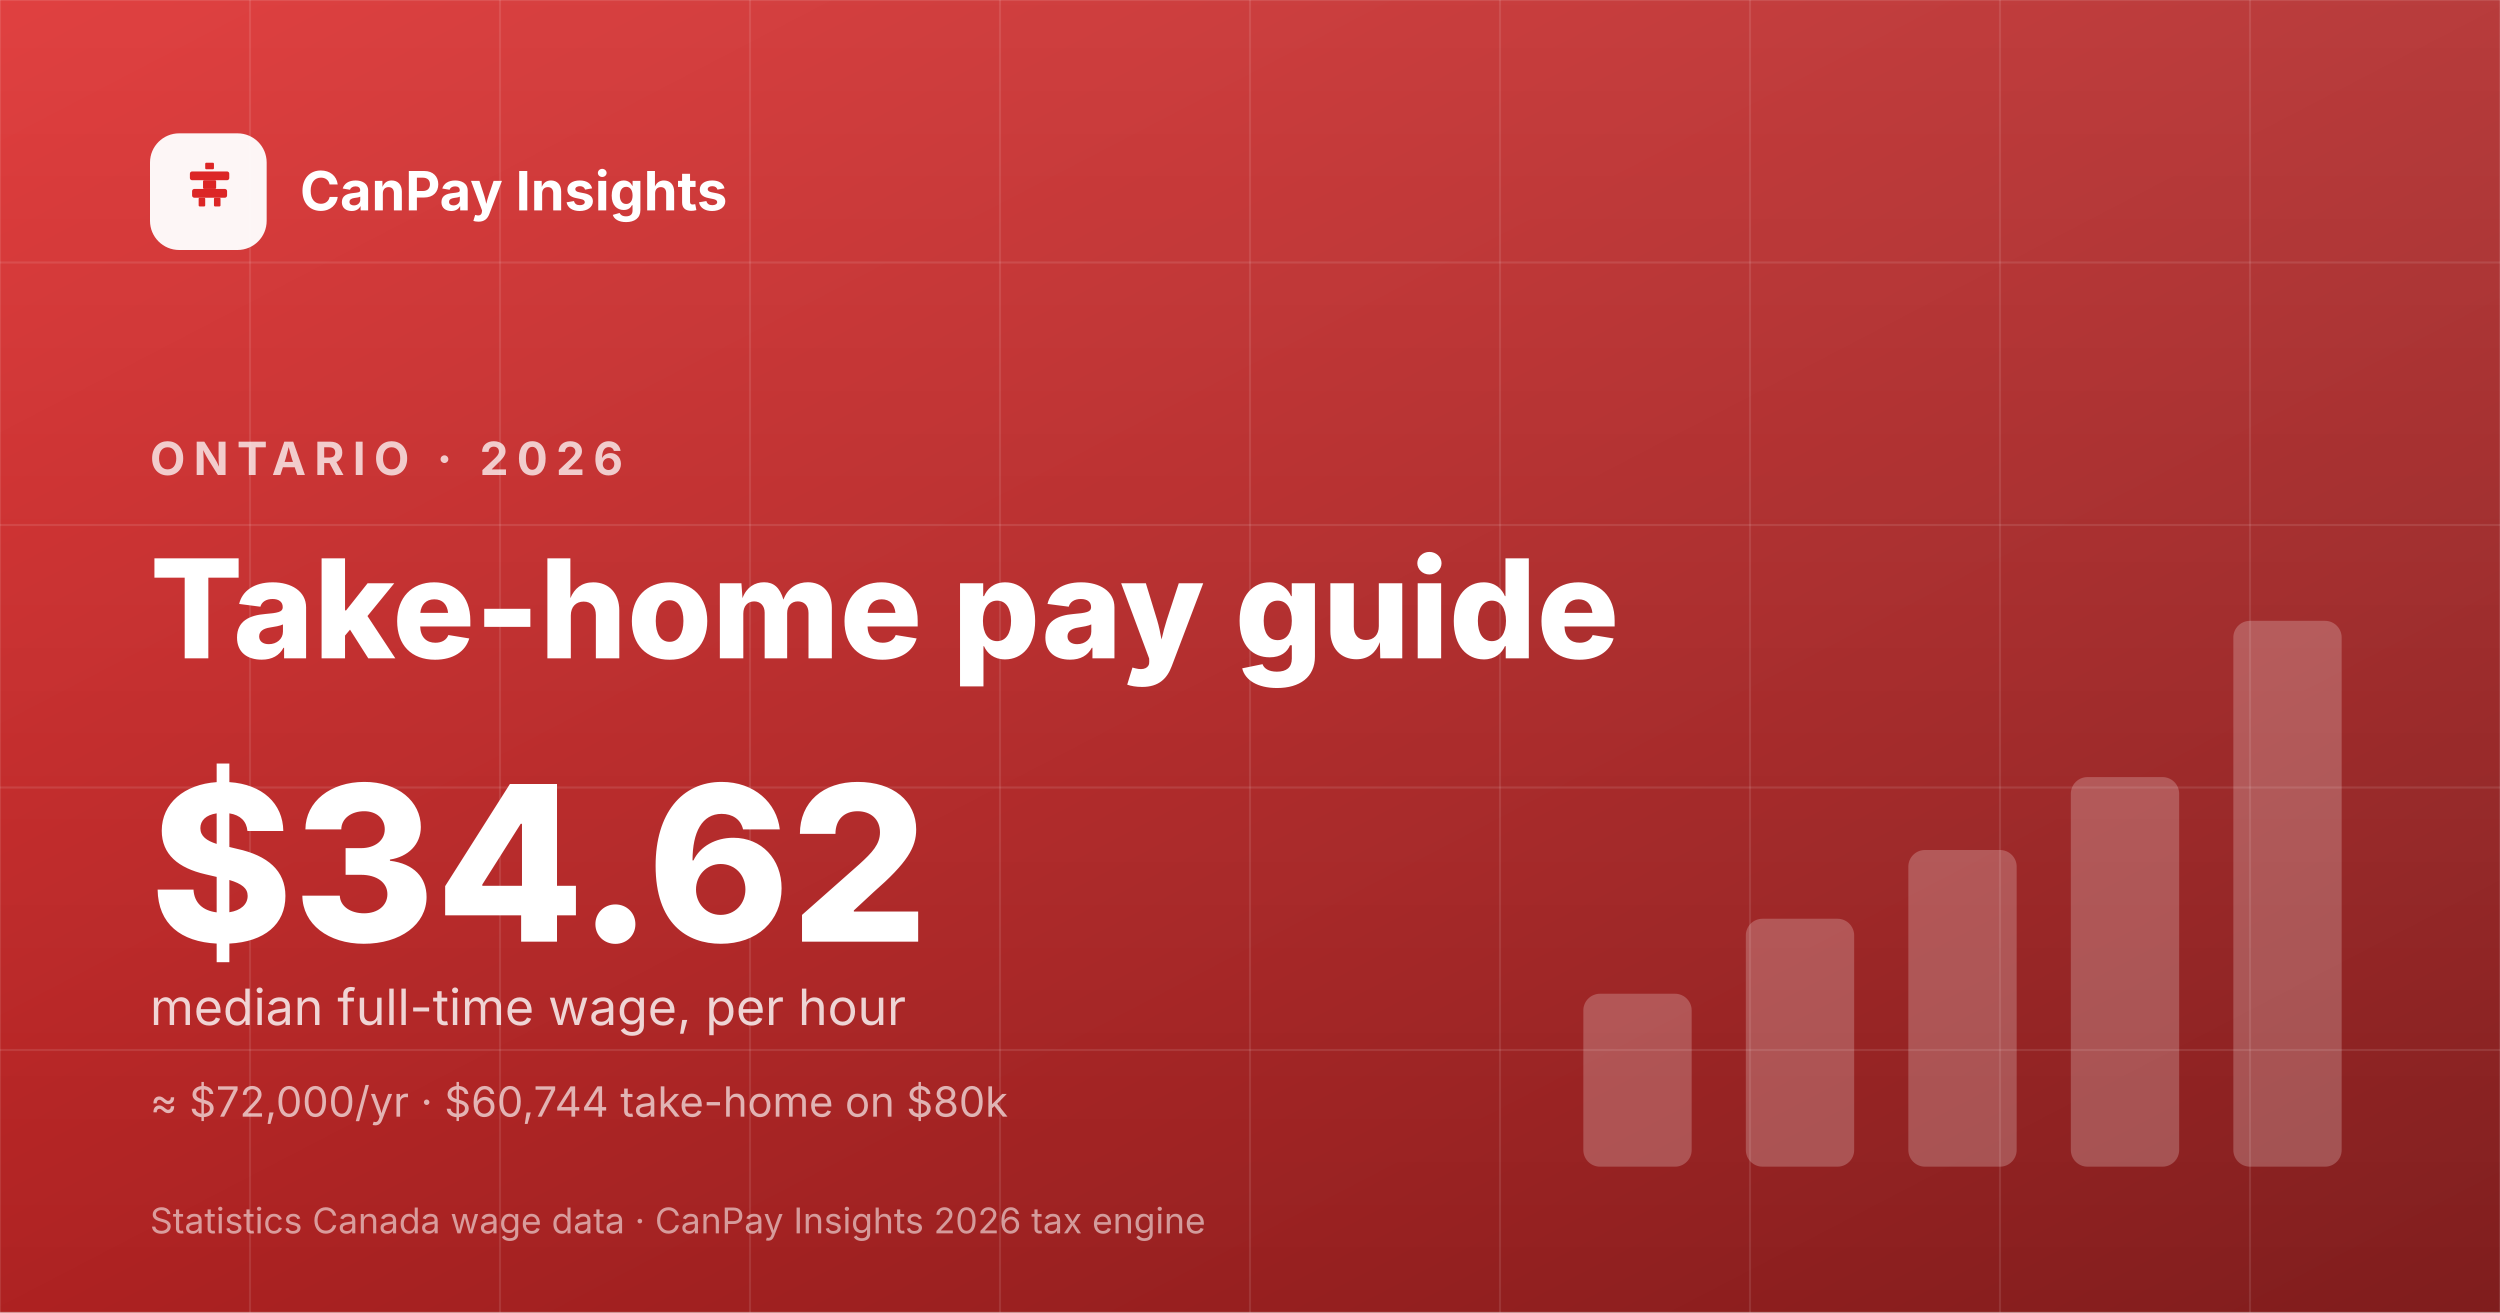
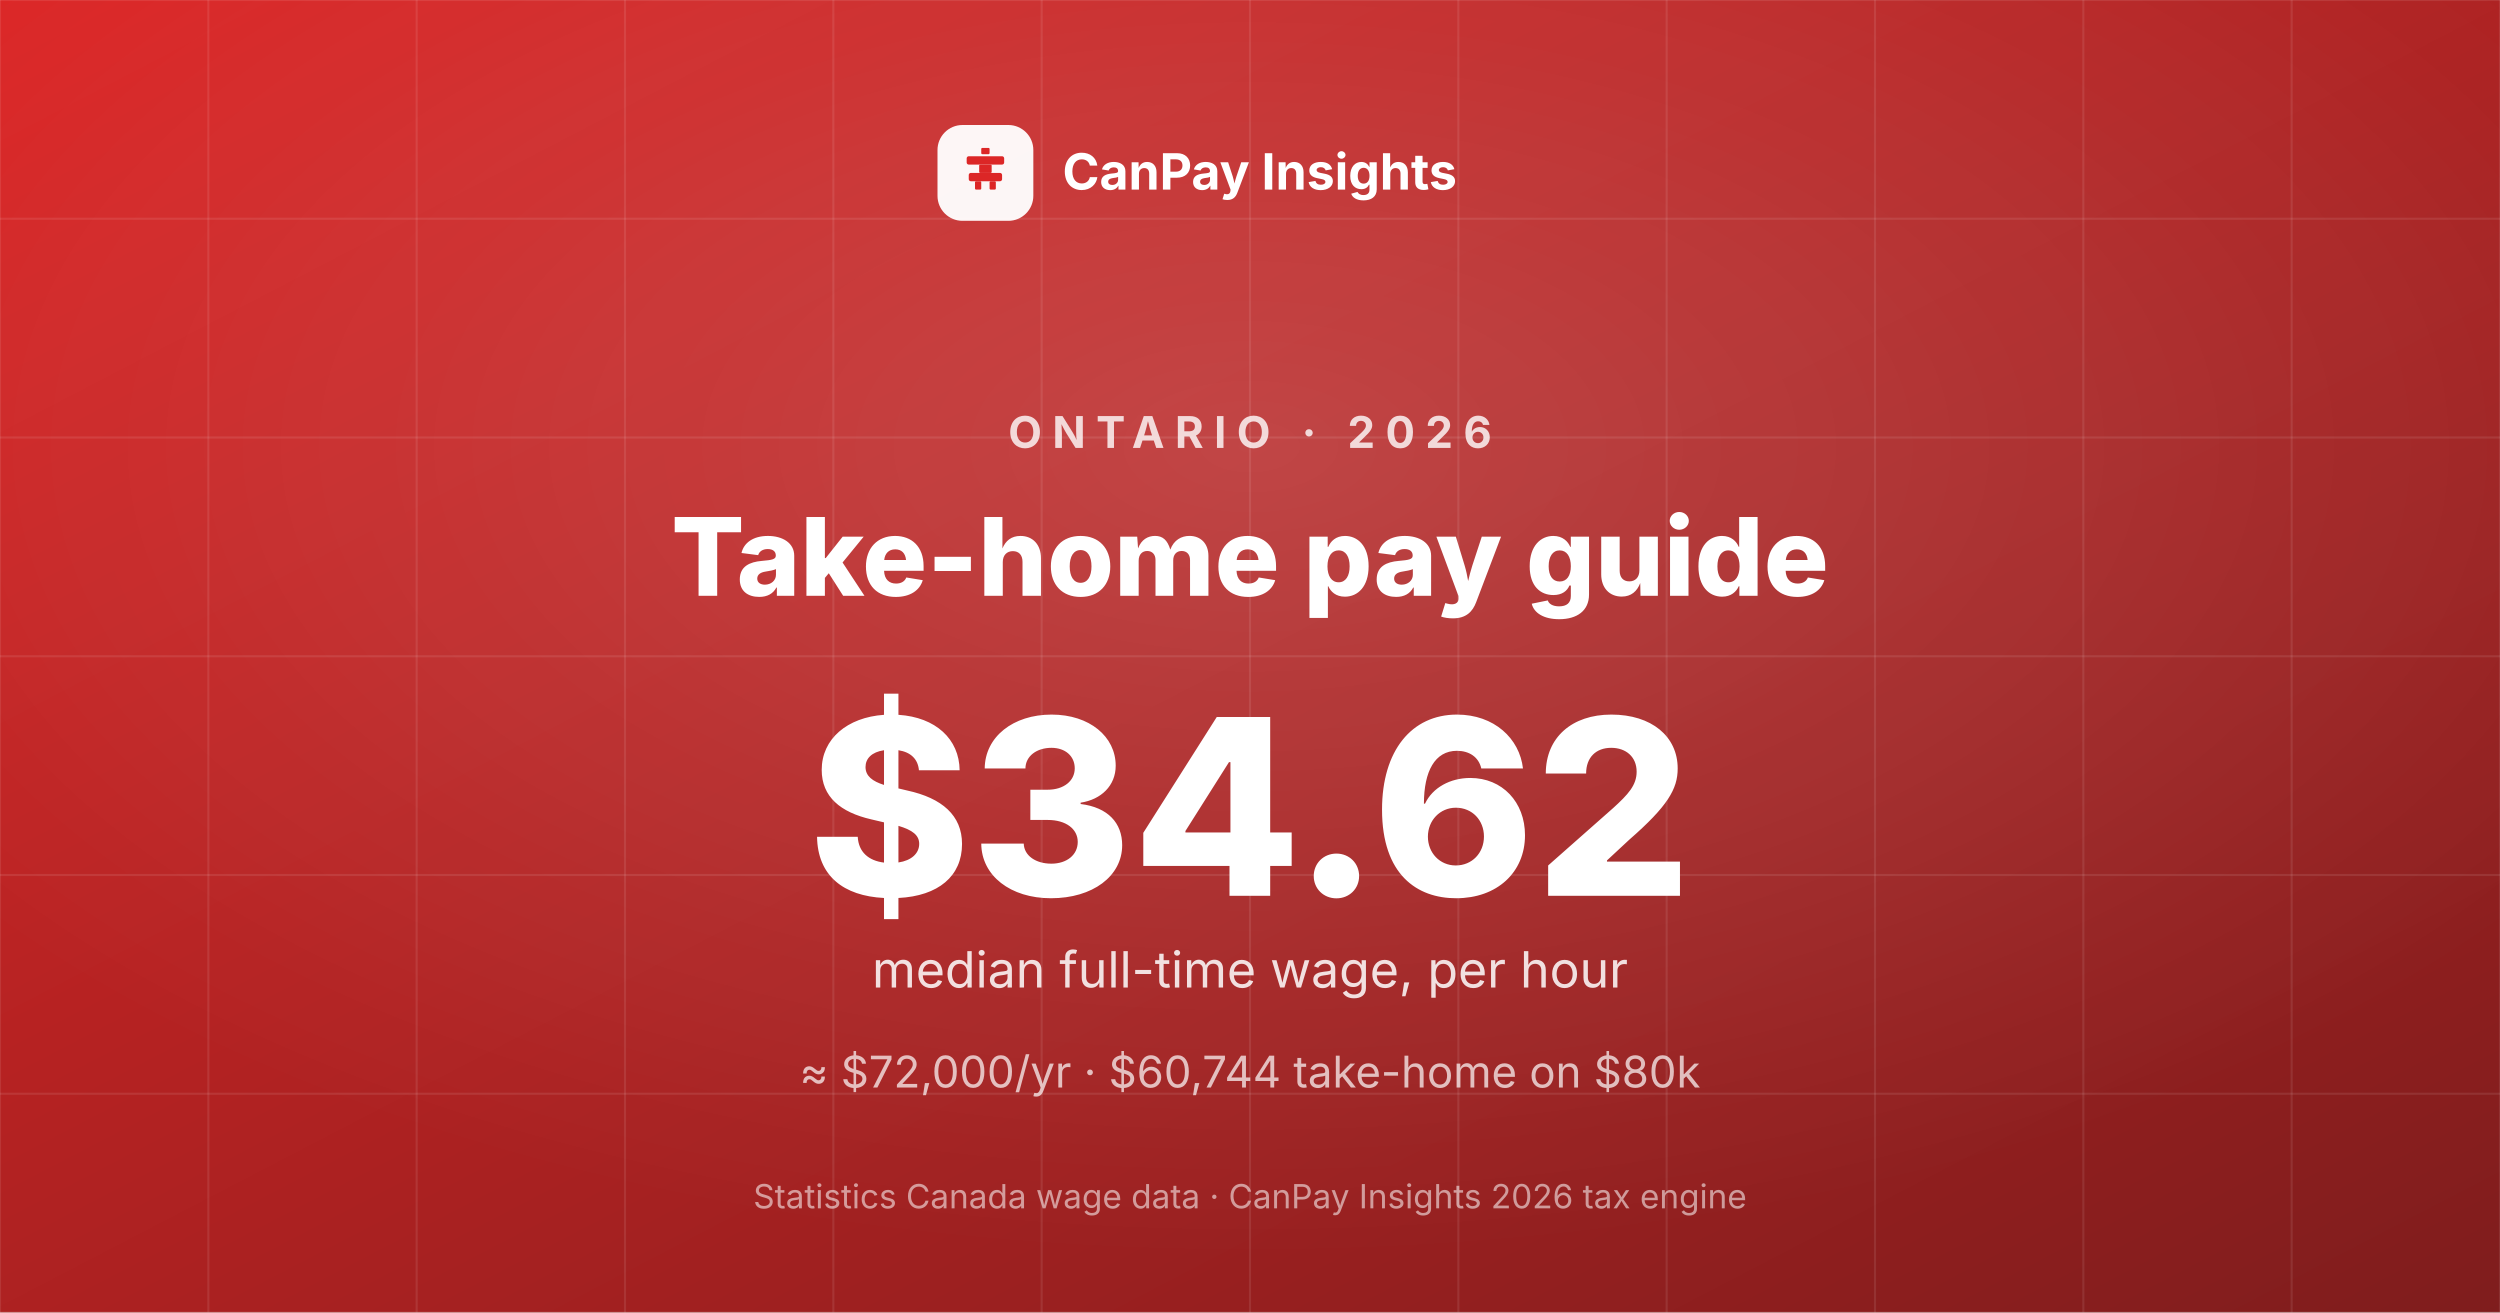
<svg xmlns="http://www.w3.org/2000/svg" viewBox="0 0 1200 630" width="1200" height="630" role="img" aria-label="Ontario take-home pay guide 2026">
  <defs>
    <linearGradient id="bg" x1="0" y1="0" x2="1" y2="1">
      <stop offset="0%" stop-color="#dc2626" />
      <stop offset="100%" stop-color="#7f1d1d" />
    </linearGradient>
-     <linearGradient id="fade" x1="0" y1="0" x2="0" y2="1">
-       <stop offset="0%" stop-color="#ffffff" stop-opacity="0.12" />
+     <radialGradient id="spot" cx="50%" cy="34%" r="62%">
+       <stop offset="0%" stop-color="#ffffff" stop-opacity="0.16" />
      <stop offset="100%" stop-color="#ffffff" stop-opacity="0" />
-     </linearGradient>
+     </radialGradient>
  </defs>
  <rect width="1200" height="630" fill="url(#bg)" />
-   <rect width="1200" height="630" fill="url(#fade)" />
-   <g stroke="#ffffff" stroke-opacity="0.10" stroke-width="1">
+   <rect width="1200" height="630" fill="url(#spot)" />
+   <g stroke="#ffffff" stroke-opacity="0.09" stroke-width="1">
    <line x1="0" y1="0" x2="0" y2="630" />
-     <line x1="120" y1="0" x2="120" y2="630" />
-     <line x1="240" y1="0" x2="240" y2="630" />
-     <line x1="360" y1="0" x2="360" y2="630" />
-     <line x1="480" y1="0" x2="480" y2="630" />
+     <line x1="100" y1="0" x2="100" y2="630" />
+     <line x1="200" y1="0" x2="200" y2="630" />
+     <line x1="300" y1="0" x2="300" y2="630" />
+     <line x1="400" y1="0" x2="400" y2="630" />
+     <line x1="500" y1="0" x2="500" y2="630" />
    <line x1="600" y1="0" x2="600" y2="630" />
-     <line x1="720" y1="0" x2="720" y2="630" />
-     <line x1="840" y1="0" x2="840" y2="630" />
-     <line x1="960" y1="0" x2="960" y2="630" />
-     <line x1="1080" y1="0" x2="1080" y2="630" />
+     <line x1="700" y1="0" x2="700" y2="630" />
+     <line x1="800" y1="0" x2="800" y2="630" />
+     <line x1="900" y1="0" x2="900" y2="630" />
+     <line x1="1000" y1="0" x2="1000" y2="630" />
+     <line x1="1100" y1="0" x2="1100" y2="630" />
    <line x1="1200" y1="0" x2="1200" y2="630" />
    <line x1="0" y1="0" x2="1200" y2="0" />
-     <line x1="0" y1="126" x2="1200" y2="126" />
-     <line x1="0" y1="252" x2="1200" y2="252" />
-     <line x1="0" y1="378" x2="1200" y2="378" />
-     <line x1="0" y1="504" x2="1200" y2="504" />
+     <line x1="0" y1="105" x2="1200" y2="105" />
+     <line x1="0" y1="210" x2="1200" y2="210" />
+     <line x1="0" y1="315" x2="1200" y2="315" />
+     <line x1="0" y1="420" x2="1200" y2="420" />
+     <line x1="0" y1="525" x2="1200" y2="525" />
    <line x1="0" y1="630" x2="1200" y2="630" />
  </g>
-   <g opacity="0.22">
-     <rect x="760" y="477" width="52" height="83" rx="8" fill="#ffffff" />
-     <rect x="838" y="441" width="52" height="119" rx="8" fill="#ffffff" />
-     <rect x="916" y="408" width="52" height="152" rx="8" fill="#ffffff" />
-     <rect x="994" y="373" width="52" height="187" rx="8" fill="#ffffff" />
-     <rect x="1072" y="298" width="52" height="262" rx="8" fill="#ffffff" />
+   <g transform="translate(600,0)" text-anchor="middle" font-family="Inter,Helvetica,Arial,sans-serif">
+     <g transform="translate(-150,60)">
+       <rect width="46" height="46" rx="12" fill="#ffffff" fill-opacity="0.95" />
+       <g transform="translate(11,9) scale(1)" fill="#dc2626">
+         <rect x="10" y="2" width="4" height="3" rx="0.5" />
+         <path d="M4 6h16a1 1 0 0 1 1 1v2a1 1 0 0 1-1 1H4a1 1 0 0 1-1-1V7a1 1 0 0 1 1-1z" />
+         <rect x="9" y="10" width="6" height="4" rx="0.5" />
+         <path d="M5 14h14a1 1 0 0 1 1 1v2a1 1 0 0 1-1 1H5a1 1 0 0 1-1-1v-2a1 1 0 0 1 1-1z" />
+         <rect x="7" y="18" width="3" height="4" rx="0.5" />
+         <rect x="14" y="18" width="3" height="4" rx="0.5" />
+       </g>
+       <text x="60" y="31" font-size="24" font-weight="700" fill="#ffffff" text-anchor="start">CanPay Insights</text>
+     </g>
+     <text y="215" font-size="21" font-weight="700" letter-spacing="5" fill="#ffffff" fill-opacity="0.8">ONTARIO · 2026</text>
+     <text y="286" font-size="52" font-weight="800" fill="#ffffff">Take-home pay guide</text>
+     <text y="430" font-size="118" font-weight="800" fill="#ffffff">$34.62</text>
+     <text y="474" font-size="24" fill="#ffffff" fill-opacity="0.85">median full-time wage, per hour</text>
+     <text y="522" font-size="21" fill="#ffffff" fill-opacity="0.7">≈ $72,000/yr · $60,744 take-home on $80k</text>
+     <text y="580" font-size="16" fill="#ffffff" fill-opacity="0.55">Statistics Canada wage data · CanPay Insights 2026 tax engine</text>
  </g>
-   <g transform="translate(72,64)">
-     <rect width="56" height="56" rx="14" fill="#ffffff" fill-opacity="0.95" />
-     <g transform="translate(16,12) scale(1.05)" fill="#dc2626">
-       <rect x="10" y="2" width="4" height="3" rx="0.5" />
-       <path d="M4 6h16a1 1 0 0 1 1 1v2a1 1 0 0 1-1 1H4a1 1 0 0 1-1-1V7a1 1 0 0 1 1-1z" />
-       <rect x="9" y="10" width="6" height="4" rx="0.5" />
-       <path d="M5 14h14a1 1 0 0 1 1 1v2a1 1 0 0 1-1 1H5a1 1 0 0 1-1-1v-2a1 1 0 0 1 1-1z" />
-       <rect x="7" y="18" width="3" height="4" rx="0.5" />
-       <rect x="14" y="18" width="3" height="4" rx="0.5" />
-     </g>
-     <text x="72" y="37" font-family="Inter,Helvetica,Arial,sans-serif" font-size="26" font-weight="700" fill="#ffffff">CanPay Insights</text>
-   </g>
-   <text x="72" y="228" font-family="Inter,Helvetica,Arial,sans-serif" font-size="22" font-weight="700" letter-spacing="4" fill="#ffffff" fill-opacity="0.75">ONTARIO · 2026</text>
-   <text x="72" y="316" font-family="Inter,Helvetica,Arial,sans-serif" font-size="66" font-weight="800" fill="#ffffff">Take-home pay guide</text>
-   <text x="72" y="452" font-family="Inter,Helvetica,Arial,sans-serif" font-size="104" font-weight="800" fill="#ffffff">$34.62</text>
-   <text x="72" y="492" font-family="Inter,Helvetica,Arial,sans-serif" font-size="24" fill="#ffffff" fill-opacity="0.8">median full-time wage, per hour</text>
-   <text x="72" y="536" font-family="Inter,Helvetica,Arial,sans-serif" font-size="20" fill="#ffffff" fill-opacity="0.65">≈ $72,000/yr · $60,744 take-home on $80k</text>
-   <text x="72" y="592" font-family="Inter,Helvetica,Arial,sans-serif" font-size="17" fill="#ffffff" fill-opacity="0.55">Statistics Canada wage data · CanPay Insights 2026 tax engine</text>
</svg>
